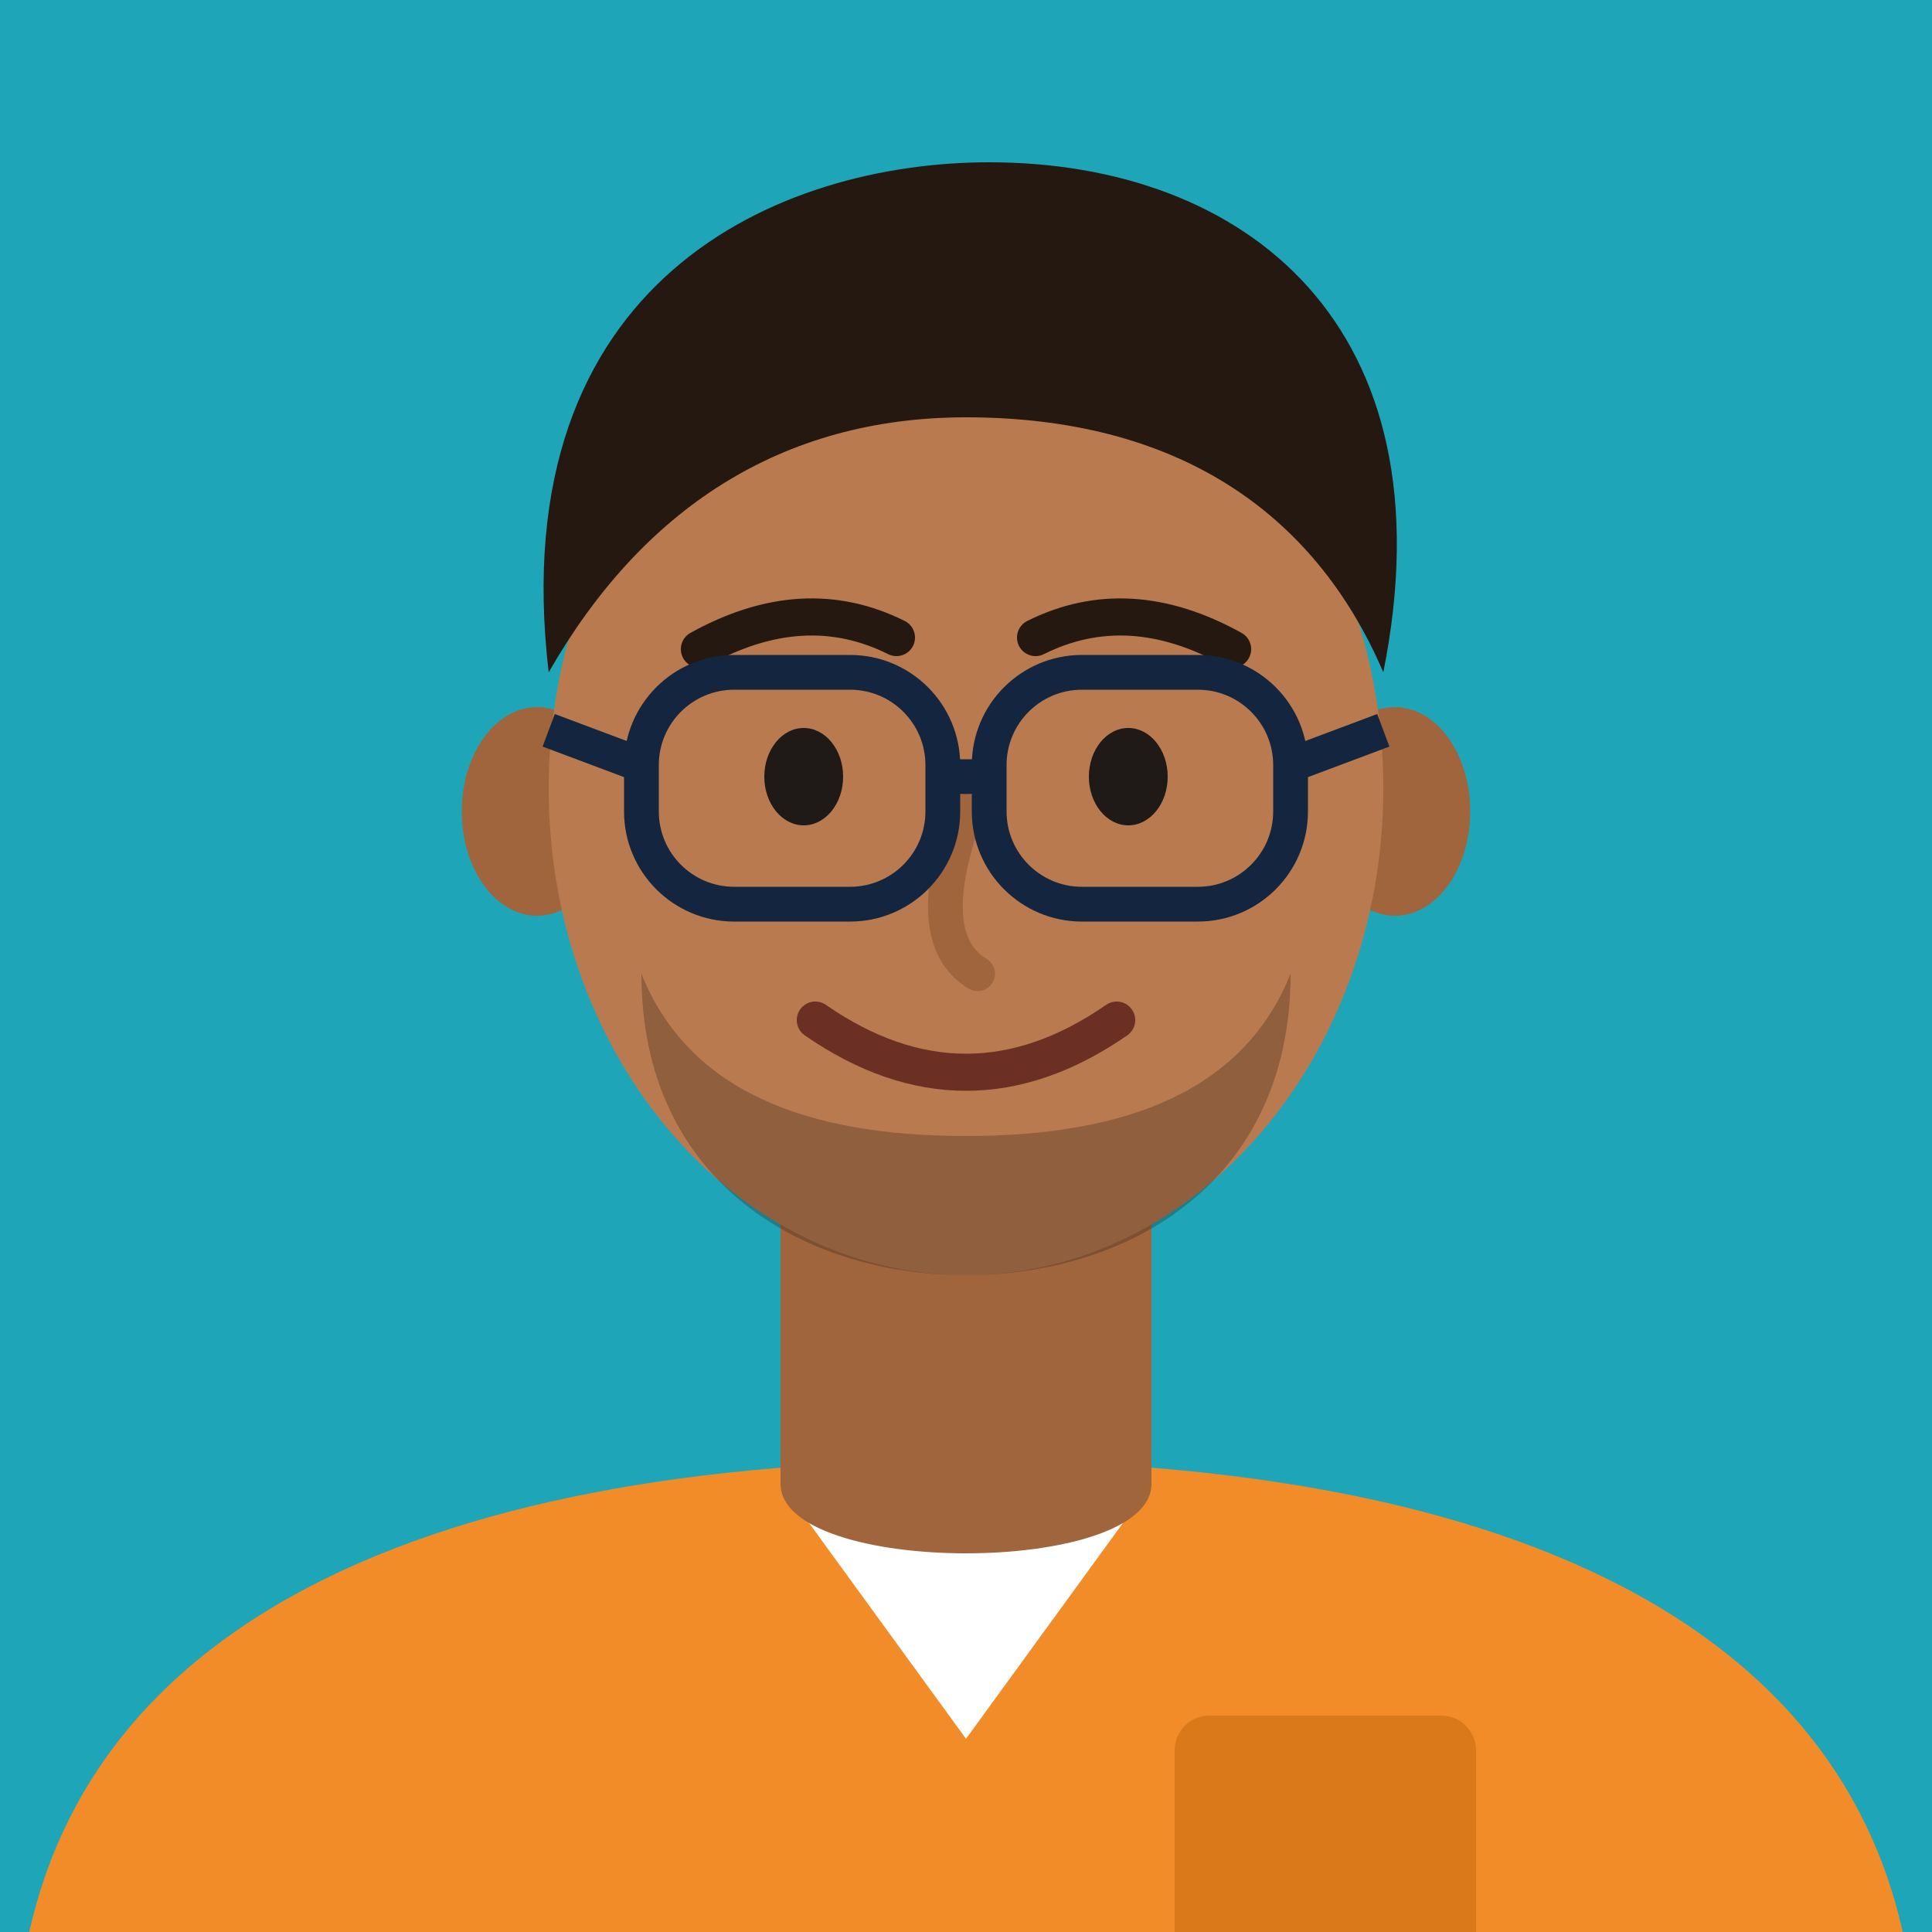
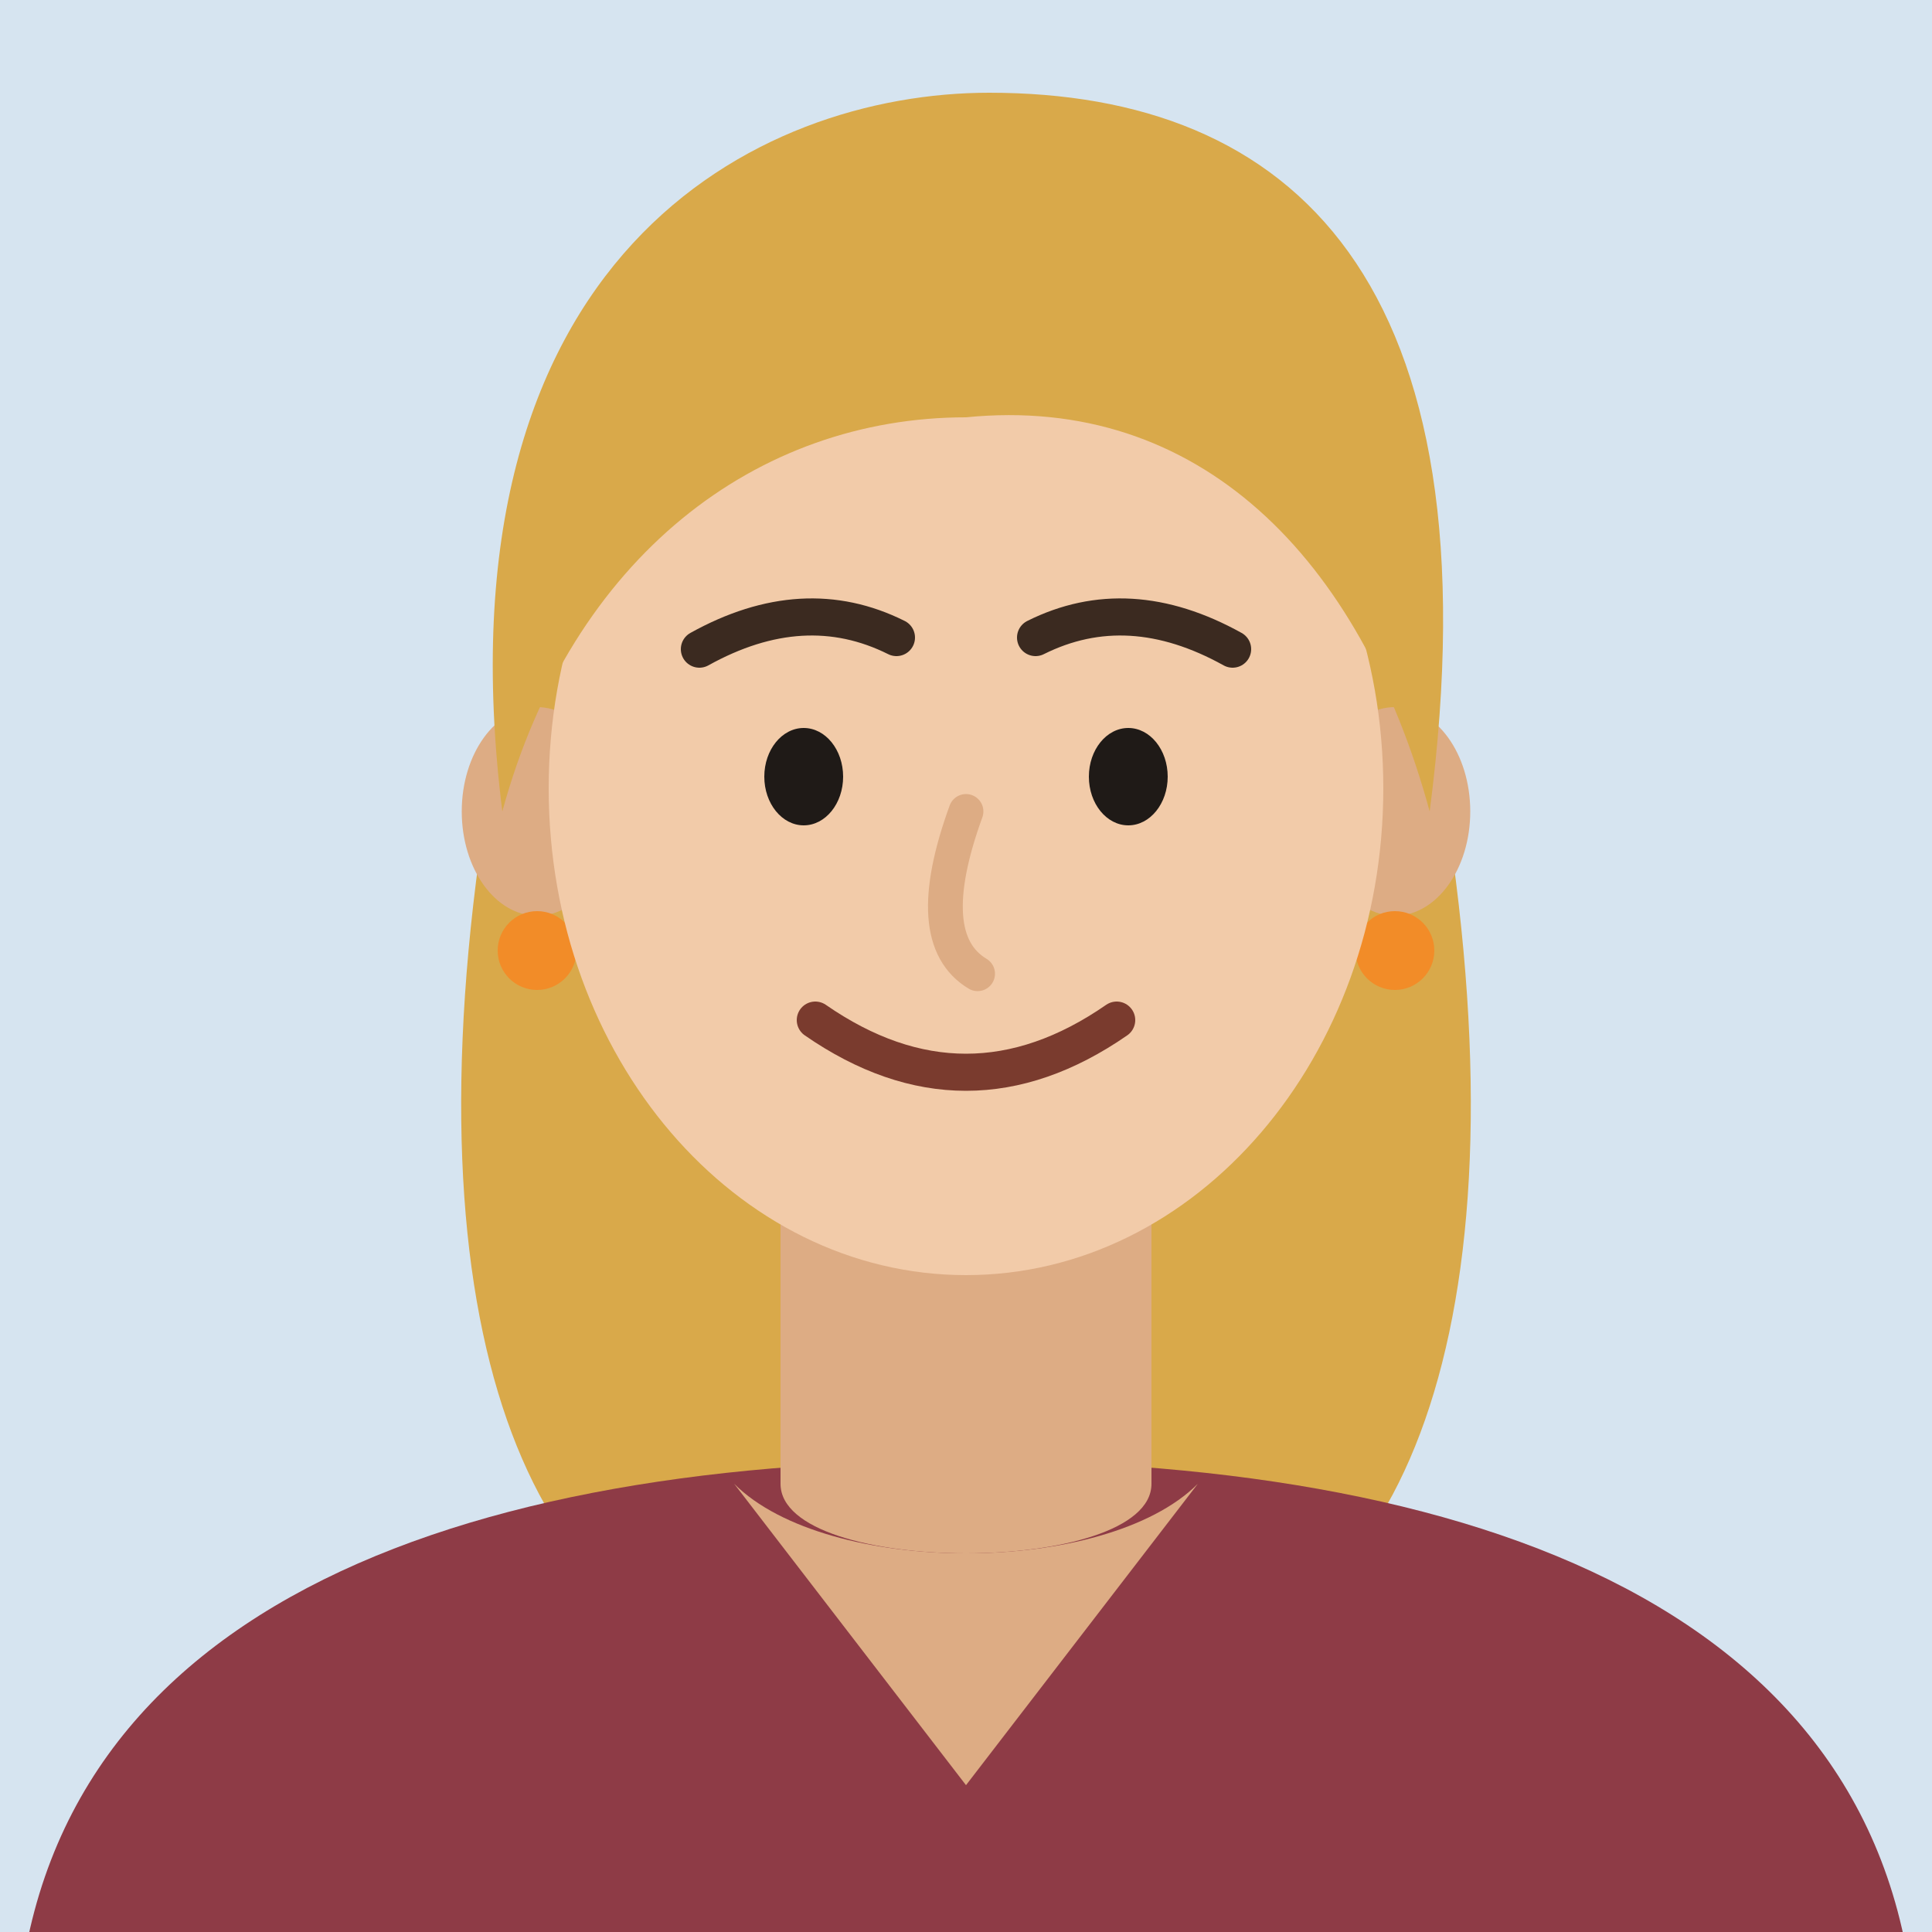
<svg xmlns="http://www.w3.org/2000/svg" viewBox="0 0 200 200" width="200" height="200">
-   <rect width="200" height="200" fill="#1FA5B8" />
+   <rect width="200" height="200" fill="#D6E4F0" />
  <g transform="translate(100 132) scale(1.2) translate(-100 -132)">
-     <path d="M18 200 C18 162 54 148 100 148 C146 148 182 162 182 200 Z" fill="#F28C28" />
-     <path d="M84 150 L100 172 L116 150 Z" fill="#fff" />
-     <rect x="118" y="170" width="26" height="30" rx="3" fill="#d9791a" />
-     <path d="M84 118 H116 V150 C116 158 84 158 84 150 Z" fill="#A0653D" />
-     <ellipse cx="63" cy="92" rx="6.5" ry="9" fill="#A0653D" />
-     <ellipse cx="137" cy="92" rx="6.5" ry="9" fill="#A0653D" />
-     <ellipse cx="100" cy="90" rx="36" ry="42" fill="#B97A4F" />
-     <path d="M77 78 Q86 73 94 77" stroke="#241811" stroke-width="3.2" stroke-linecap="round" fill="none" />
-     <path d="M106 77 Q114 73 123 78" stroke="#241811" stroke-width="3.2" stroke-linecap="round" fill="none" />
+     <path d="M58 96 C52 140 64 164 84 166 L116 166 C136 164 148 140 142 96 C142 46 58 46 58 96 Z" fill="#D9A94A" />
+     <path d="M18 200 C18 162 54 148 100 148 C146 148 182 162 182 200 Z" fill="#8E3B46" />
+     <path d="M84 118 H116 V150 C116 158 84 158 84 150 Z" fill="#DDAC84" />
+     <path d="M80 150 L100 176 L120 150 C112 158 88 158 80 150 Z" fill="#DDAC84" />
+     <ellipse cx="63" cy="92" rx="6.5" ry="9" fill="#DDAC84" />
+     <ellipse cx="137" cy="92" rx="6.5" ry="9" fill="#DDAC84" />
+     <circle cx="63" cy="104" r="3.4" fill="#F28C28" />
+     <circle cx="137" cy="104" r="3.4" fill="#F28C28" />
+     <ellipse cx="100" cy="90" rx="36" ry="42" fill="#F2CBA9" />
+     <path d="M77 78 Q86 73 94 77" stroke="#3b2a20" stroke-width="3.2" stroke-linecap="round" fill="none" />
+     <path d="M106 77 Q114 73 123 78" stroke="#3b2a20" stroke-width="3.2" stroke-linecap="round" fill="none" />
    <ellipse cx="86" cy="89" rx="3.4" ry="4.2" fill="#1f1a17" />
    <ellipse cx="114" cy="89" rx="3.4" ry="4.2" fill="#1f1a17" />
-     <path d="M100 92 Q96 103 101 106" stroke="#A0653D" stroke-width="3" stroke-linecap="round" fill="none" />
-     <path d="M72 106 C72 124 86 132 100 132 C114 132 128 124 128 106 C124 116 114 120 100 120 C86 120 76 116 72 106 Z" fill="#241811" opacity=".28" />
-     <path d="M87 110 Q100 119 113 110" stroke="#6b2f24" stroke-width="3.2" stroke-linecap="round" fill="none" />
-     <path d="M64 80 C60 46 84 36 102 36 C124 36 142 50 136 80 C130 66 118 58 100 58 C84 58 72 66 64 80 Z" fill="#241811" />
-     <g fill="none" stroke="#14263f" stroke-width="3">
-       <rect x="72" y="80" width="26" height="20" rx="8" />
-       <rect x="102" y="80" width="26" height="20" rx="8" />
-       <path d="M98 89 H102" />
-       <path d="M72 88 L64 85" />
-       <path d="M128 88 L136 85" />
-     </g>
+     <path d="M100 92 Q96 103 101 106" stroke="#DDAC84" stroke-width="3" stroke-linecap="round" fill="none" />
+     <path d="M87 110 Q100 119 113 110" stroke="#7a3b2e" stroke-width="3.2" stroke-linecap="round" fill="none" />
+     <path d="M60 92 C54 44 82 30 102 30 C128 30 146 46 140 92 C134 70 120 56 100 58 C82 58 66 70 60 92 Z" fill="#D9A94A" />
  </g>
</svg>
